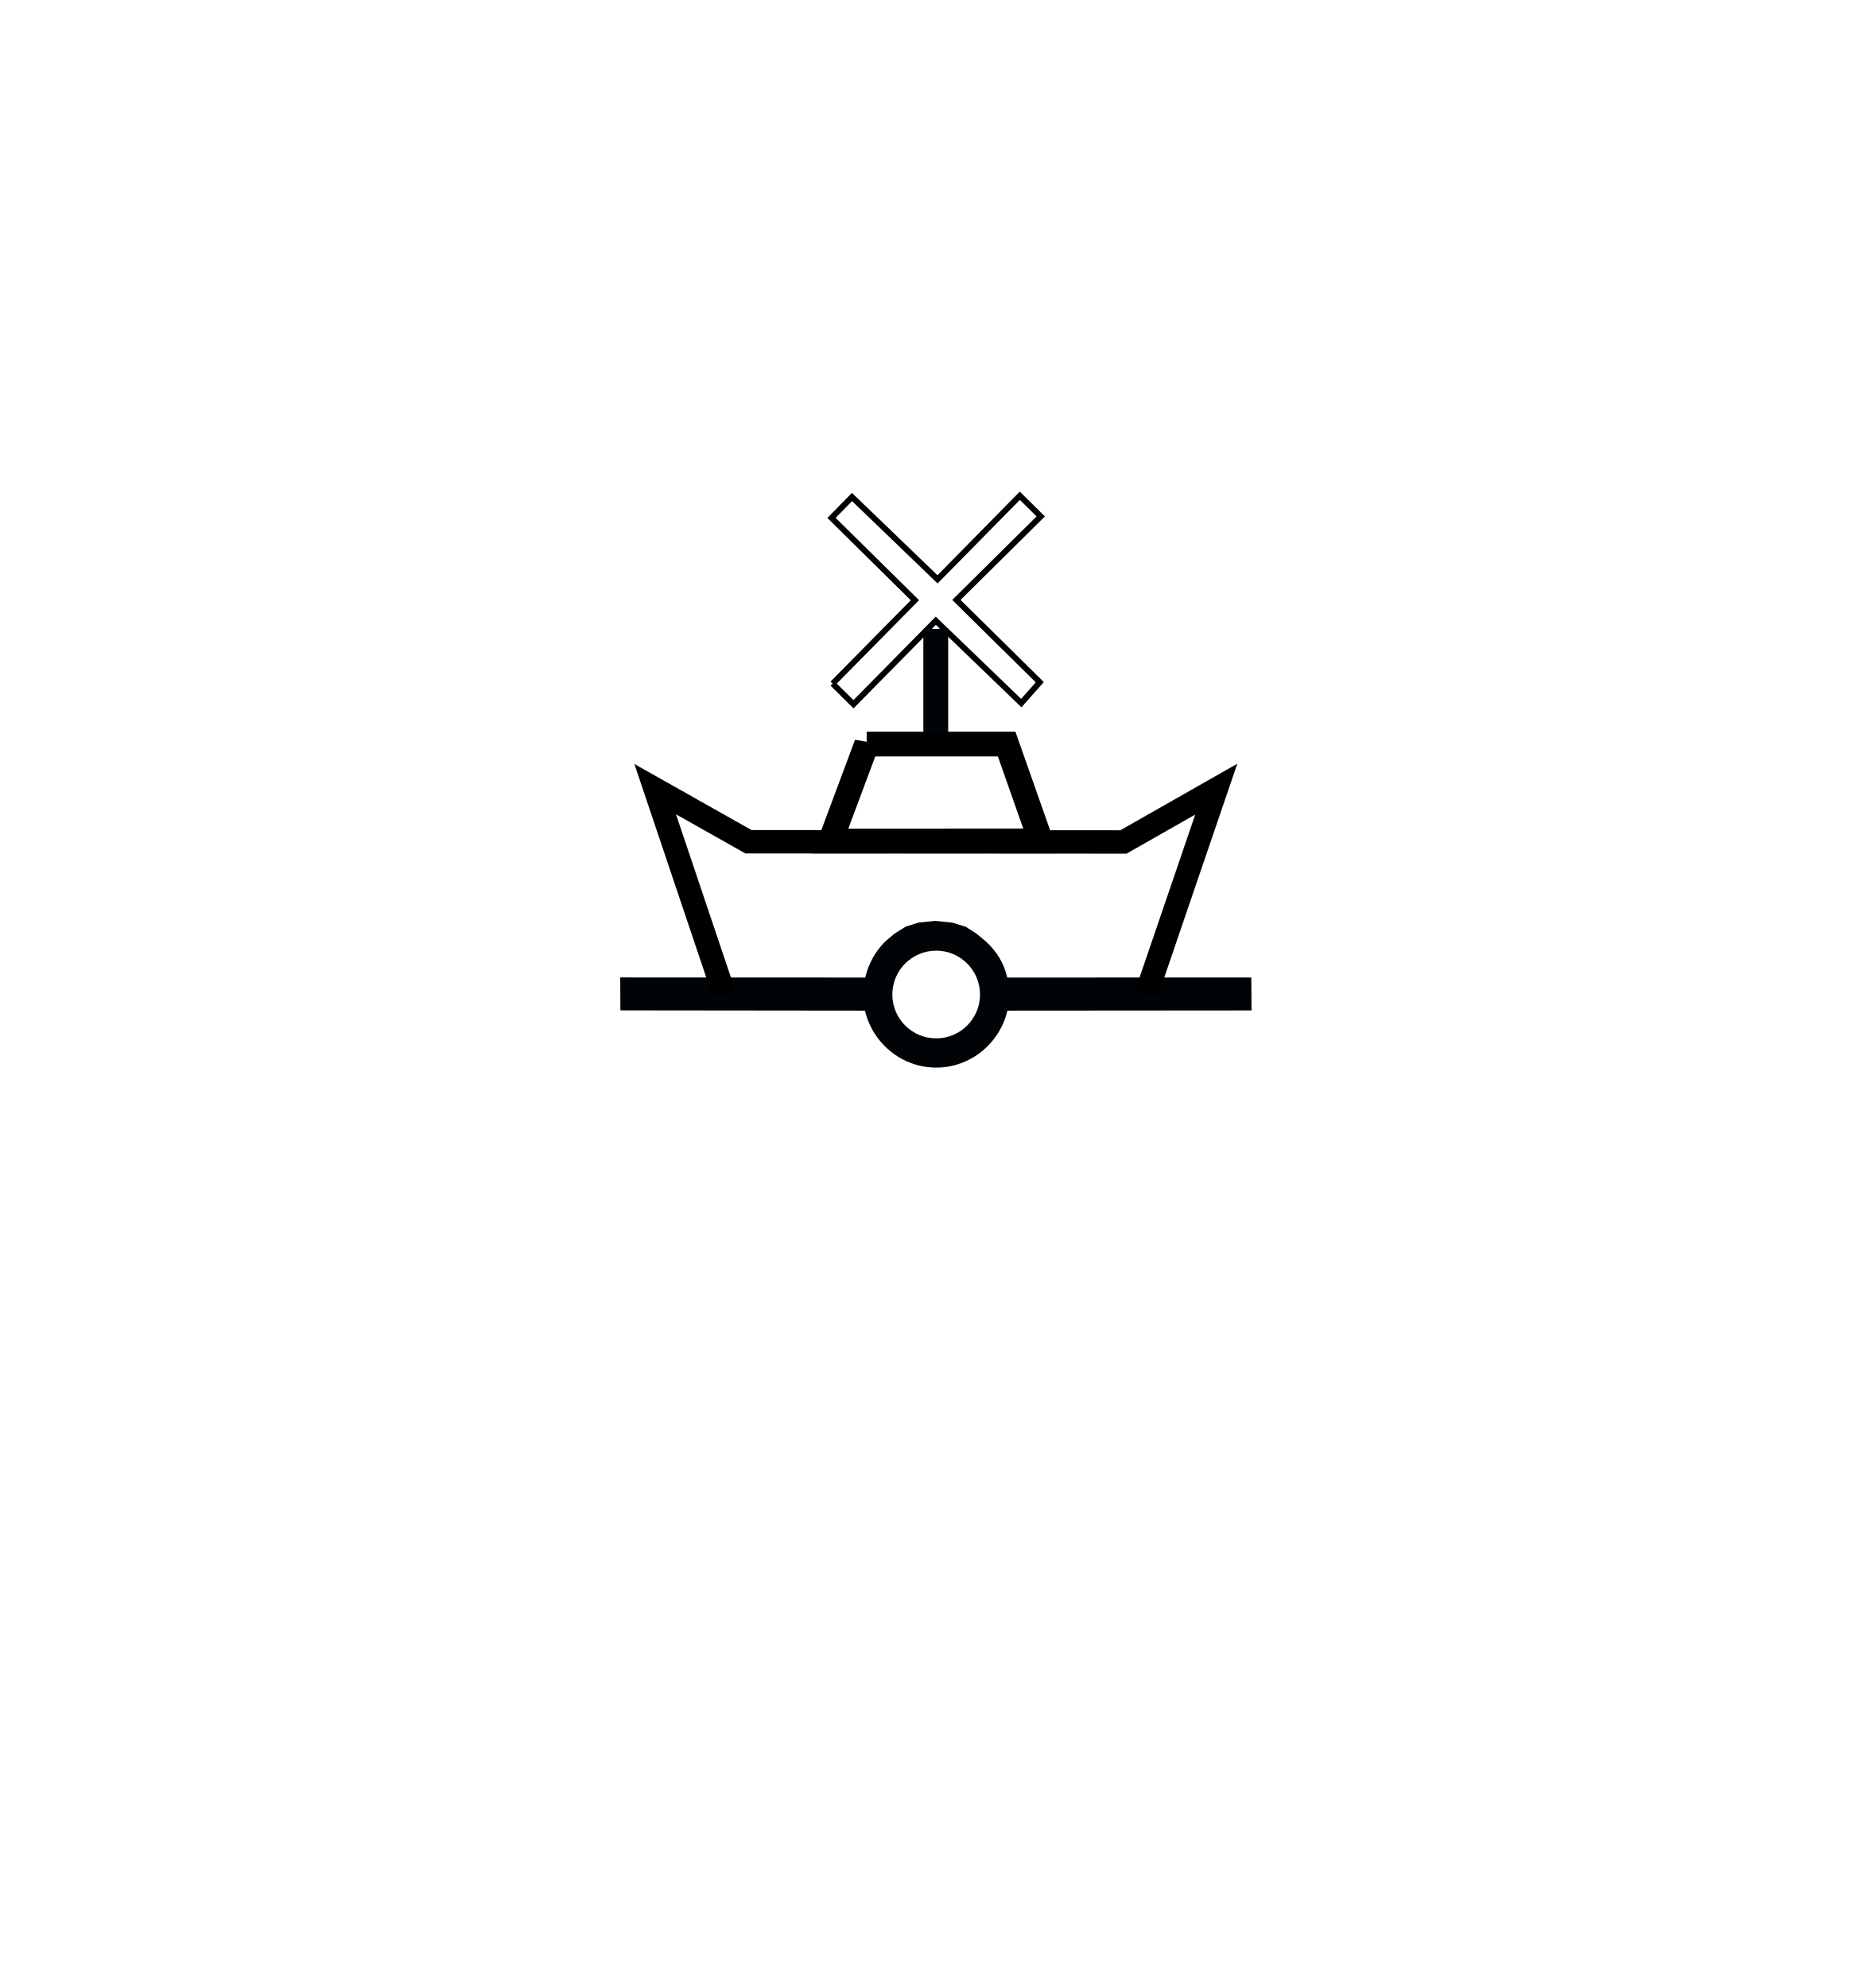
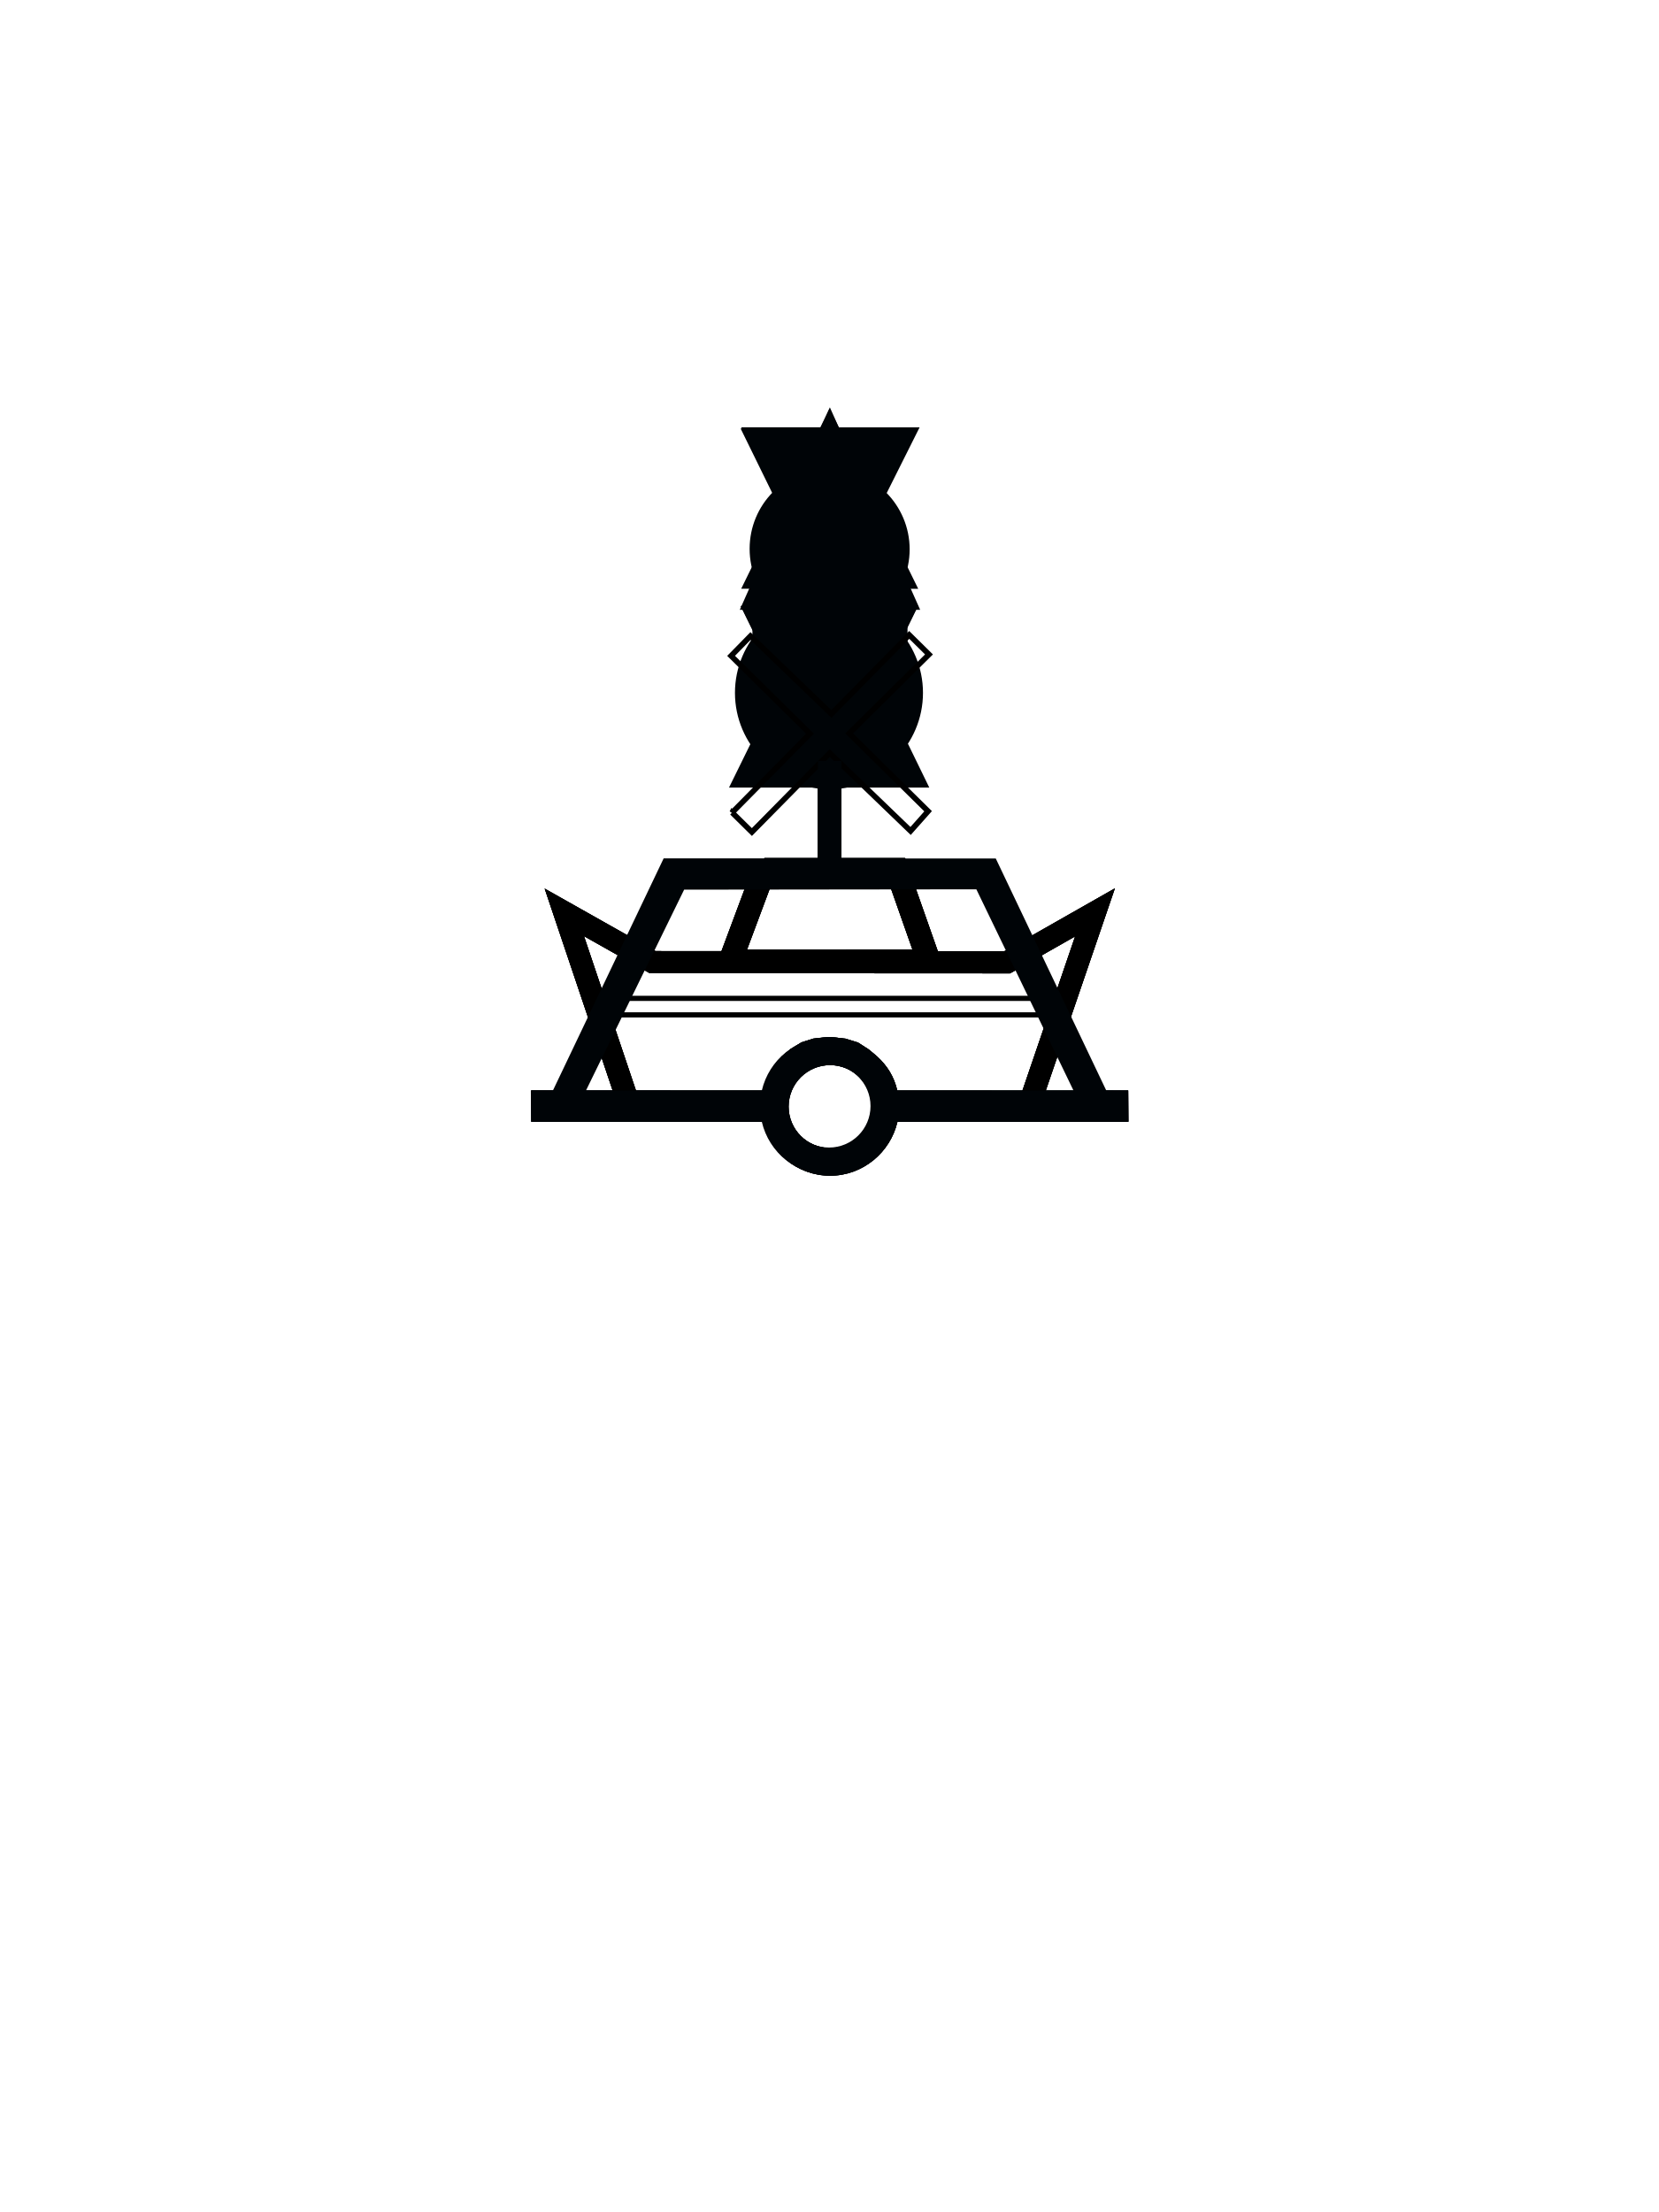
- <svg xmlns="http://www.w3.org/2000/svg" version="1.0" width="320" height="340" id="svg2" style="display:inline">
+ <svg xmlns="http://www.w3.org/2000/svg" version="1.0" width="300" height="400" id="svg2" style="display:inline">
  <defs id="defs4">
    </defs>
-   <g id="layer1" style="display:inline" transform="translate(0,20)">
-     <path style="fill:#000407;fill-opacity:1;fill-rule:evenodd;stroke:none;display:inline" d="m 151.465,140.964 c -1.705,1.649 -2.925,3.839 -3.478,6.224 l -41.906,-0.022 0.029,5.634 41.834,0.044 c 1.287,5.533 6.255,9.744 12.178,9.744 5.925,0 10.893,-4.208 12.178,-9.744 l 41.759,-0.031 -0.044,-5.634 -41.737,0.009 c -0.587,-2.529 -1.822,-4.511 -3.688,-6.197 l -1.524,-1.274 -1.882,-1.211 -2.302,-0.715 -2.91,-0.296 -2.864,0.285 -2.174,0.688 -1.911,1.185 -1.557,1.311 z m 8.656,1.624 c 4.14,0 7.5,3.36 7.5,7.5 0,4.14 -3.36,7.5 -7.5,7.5 -4.14,0 -7.5,-3.36 -7.5,-7.5 0,-4.14 3.36,-7.5 7.5,-7.5 z" id="path2520" />
-     <path style="fill:none;stroke:#000000;stroke-width:4.237;stroke-linecap:butt;stroke-linejoin:miter;stroke-miterlimit:4;stroke-opacity:1;stroke-dasharray:none" d="m 148.23,107.254 23.944,0 5.827,16.563 -35.959,0.021 6.188,-16.585 0,-4e-5 z" id="path2864" />
-     <path style="fill:none;stroke:#000000;stroke-width:4;stroke-linecap:butt;stroke-linejoin:miter;stroke-miterlimit:4;stroke-opacity:1;stroke-dasharray:none" d="m 123.848,169.973 -11.787,-35.008 15.957,8.998 64.123,0.036 15.884,-9.034 -11.963,35.008" id="path3652" transform="translate(0,-20)" />
+   <g id="layer1" style="display:inline" transform="translate(0,80)">
+     <path style="fill:#000407;fill-opacity:1;fill-rule:evenodd;stroke:none;display:inline" d="m 141.451,110.985 c -1.705,1.649 -2.925,3.839 -3.478,6.224 l -41.906,-0.022 0.029,5.634 41.834,0.044 c 1.287,5.533 6.255,9.744 12.178,9.744 5.925,0 10.893,-4.208 12.178,-9.744 l 41.759,-0.031 -0.044,-5.634 -41.737,0.009 c -0.587,-2.529 -1.822,-4.511 -3.688,-6.197 l -1.524,-1.274 -1.882,-1.211 -2.302,-0.715 -2.91,-0.296 -2.864,0.285 -2.174,0.688 -1.911,1.185 -1.557,1.311 z m 8.656,1.624 c 4.14,0 7.5,3.36 7.5,7.5 0,4.14 -3.36,7.5 -7.5,7.5 -4.14,0 -7.5,-3.36 -7.5,-7.5 0,-4.14 3.36,-7.5 7.5,-7.5 z" id="path2520" />
+     <path style="fill:none;stroke:#000000;stroke-width:4.237;stroke-linecap:butt;stroke-linejoin:miter;stroke-miterlimit:4;stroke-opacity:1;stroke-dasharray:none" d="m 138.217,77.275 23.944,0 5.827,16.563 -35.959,0.021 6.188,-16.585 0,-4e-5 z" id="path2864" />
+     <path style="fill:none;stroke:#000000;stroke-width:4;stroke-linecap:butt;stroke-linejoin:miter;stroke-miterlimit:4;stroke-opacity:1;stroke-dasharray:none" d="m 113.834,119.993 -11.787,-35.008 15.957,8.998 64.123,0.036 15.884,-9.034 -11.963,35.008" id="path3652" />
  </g>
-   <g transform="translate(0,20)" style="display:none" id="g3666">
-     <path id="path3668" d="m 151.465,140.964 c -1.705,1.649 -2.925,3.839 -3.478,6.224 l -41.906,-0.022 0.029,5.634 41.834,0.044 c 1.287,5.533 6.255,9.744 12.178,9.744 5.925,0 10.893,-4.208 12.178,-9.744 l 41.759,-0.031 -0.044,-5.634 -41.737,0.009 c -0.587,-2.529 -1.822,-4.511 -3.688,-6.197 l -1.524,-1.274 -1.882,-1.211 -2.302,-0.715 -2.91,-0.296 -2.864,0.285 -2.174,0.688 -1.911,1.185 -1.557,1.311 z m 8.656,1.624 c 4.14,0 7.5,3.36 7.5,7.5 0,4.14 -3.36,7.5 -7.5,7.5 -4.14,0 -7.5,-3.36 -7.5,-7.5 0,-4.14 3.36,-7.5 7.5,-7.5 z" style="fill:#000407;fill-opacity:1;fill-rule:evenodd;stroke:none;display:inline" />
-     <path id="path3670" d="m 148.23,107.254 23.944,0 5.827,16.563 -35.959,0.021 6.188,-16.585 0,-4e-5 z" style="fill:none;stroke:#000000;stroke-width:4.237;stroke-linecap:butt;stroke-linejoin:miter;stroke-miterlimit:4;stroke-opacity:1;stroke-dasharray:none" />
-     <path transform="translate(0,-20)" id="path3672" d="m 123.848,169.973 -11.787,-35.008 15.957,8.998 64.123,0.036 15.884,-9.034 -11.963,35.008" style="fill:none;stroke:#000000;stroke-width:4;stroke-linecap:butt;stroke-linejoin:miter;stroke-miterlimit:4;stroke-opacity:1;stroke-dasharray:none" />
-     <rect style="fill:#000000;fill-opacity:1;stroke:none" id="rect3674" width="81.603" height="0.933" x="119.419" y="133.035" />
+   <g transform="translate(0,80)" style="display:inline" id="g3666">
+     <path id="path3668" d="m 141.451,110.985 c -1.705,1.649 -2.925,3.839 -3.478,6.224 l -41.906,-0.022 0.029,5.634 41.834,0.044 c 1.287,5.533 6.255,9.744 12.178,9.744 5.925,0 10.893,-4.208 12.178,-9.744 l 41.759,-0.031 -0.044,-5.634 -41.737,0.009 c -0.587,-2.529 -1.822,-4.511 -3.688,-6.197 l -1.524,-1.274 -1.882,-1.211 -2.302,-0.715 -2.91,-0.296 -2.864,0.285 -2.174,0.688 -1.911,1.185 -1.557,1.311 z m 8.656,1.624 c 4.14,0 7.5,3.36 7.5,7.5 0,4.14 -3.36,7.5 -7.5,7.5 -4.14,0 -7.5,-3.36 -7.5,-7.5 0,-4.14 3.36,-7.5 7.5,-7.5 z" style="fill:#000407;fill-opacity:1;fill-rule:evenodd;stroke:none;display:inline" />
+     <path id="path3670" d="m 138.217,77.275 23.944,0 5.827,16.563 -35.959,0.021 6.188,-16.585 0,-4e-5 z" style="fill:none;stroke:#000000;stroke-width:4.237;stroke-linecap:butt;stroke-linejoin:miter;stroke-miterlimit:4;stroke-opacity:1;stroke-dasharray:none" />
+     <path id="path3672" d="m 113.834,119.993 -11.787,-35.008 15.957,8.998 64.123,0.036 15.884,-9.034 -11.963,35.008" style="fill:none;stroke:#000000;stroke-width:4;stroke-linecap:butt;stroke-linejoin:miter;stroke-miterlimit:4;stroke-opacity:1;stroke-dasharray:none" />
+     <rect style="fill:#000000;fill-opacity:1;stroke:none" id="rect3674" width="81.603" height="0.933" x="109.405" y="103.055" />
  </g>
-   <g transform="translate(0,20)" style="display:none" id="g3656">
-     <path id="path3658" d="m 151.465,140.964 c -1.705,1.649 -2.925,3.839 -3.478,6.224 l -41.906,-0.022 0.029,5.634 41.834,0.044 c 1.287,5.533 6.255,9.744 12.178,9.744 5.925,0 10.893,-4.208 12.178,-9.744 l 41.759,-0.031 -0.044,-5.634 -41.737,0.009 c -0.587,-2.529 -1.822,-4.511 -3.688,-6.197 l -1.524,-1.274 -1.882,-1.211 -2.302,-0.715 -2.91,-0.296 -2.864,0.285 -2.174,0.688 -1.911,1.185 -1.557,1.311 z m 8.656,1.624 c 4.14,0 7.5,3.36 7.5,7.5 0,4.14 -3.36,7.5 -7.5,7.5 -4.14,0 -7.5,-3.36 -7.5,-7.5 0,-4.14 3.36,-7.5 7.5,-7.5 z" style="fill:#000407;fill-opacity:1;fill-rule:evenodd;stroke:none;display:inline" />
-     <path id="path3660" d="m 148.23,107.254 23.944,0 5.827,16.563 -35.959,0.021 6.188,-16.585 0,-4e-5 z" style="fill:none;stroke:#000000;stroke-width:4.237;stroke-linecap:butt;stroke-linejoin:miter;stroke-miterlimit:4;stroke-opacity:1;stroke-dasharray:none" />
-     <path transform="translate(0,-20)" id="path3662" d="m 123.848,169.973 -11.787,-35.008 15.957,8.998 64.123,0.036 15.884,-9.034 -11.963,35.008" style="fill:none;stroke:#000000;stroke-width:4;stroke-linecap:butt;stroke-linejoin:miter;stroke-miterlimit:4;stroke-opacity:1;stroke-dasharray:none" />
-     <rect style="fill:#000000;fill-opacity:1;stroke:none" id="rect3664" width="84.837" height="0.933" x="117.802" y="130.049" />
+   <g transform="translate(0,80)" style="display:inline" id="g3656">
+     <path id="path3658" d="m 141.451,110.985 c -1.705,1.649 -2.925,3.839 -3.478,6.224 l -41.906,-0.022 0.029,5.634 41.834,0.044 c 1.287,5.533 6.255,9.744 12.178,9.744 5.925,0 10.893,-4.208 12.178,-9.744 l 41.759,-0.031 -0.044,-5.634 -41.737,0.009 c -0.587,-2.529 -1.822,-4.511 -3.688,-6.197 l -1.524,-1.274 -1.882,-1.211 -2.302,-0.715 -2.91,-0.296 -2.864,0.285 -2.174,0.688 -1.911,1.185 -1.557,1.311 z m 8.656,1.624 c 4.14,0 7.5,3.36 7.5,7.5 0,4.14 -3.36,7.5 -7.5,7.5 -4.14,0 -7.5,-3.36 -7.5,-7.5 0,-4.14 3.36,-7.5 7.5,-7.5 z" style="fill:#000407;fill-opacity:1;fill-rule:evenodd;stroke:none;display:inline" />
+     <path id="path3660" d="m 138.217,77.275 23.944,0 5.827,16.563 -35.959,0.021 6.188,-16.585 0,-4e-5 z" style="fill:none;stroke:#000000;stroke-width:4.237;stroke-linecap:butt;stroke-linejoin:miter;stroke-miterlimit:4;stroke-opacity:1;stroke-dasharray:none" />
+     <path id="path3662" d="m 113.834,119.993 -11.787,-35.008 15.957,8.998 64.123,0.036 15.884,-9.034 -11.963,35.008" style="fill:none;stroke:#000000;stroke-width:4;stroke-linecap:butt;stroke-linejoin:miter;stroke-miterlimit:4;stroke-opacity:1;stroke-dasharray:none" />
+     <rect style="fill:#000000;fill-opacity:1;stroke:none" id="rect3664" width="84.837" height="0.933" x="107.788" y="100.07" />
  </g>
-   <g id="layer2" style="display:none" transform="translate(0,20)">
-     <path style="fill:#000407;fill-opacity:1;fill-rule:evenodd;stroke:none" id="path2558" d="m 130.026,105.195 -20.043,42.015 -3.976,-0.031 0.051,5.671 41.716,-0.015 c 1.287,5.533 6.233,9.656 12.156,9.656 5.925,0 10.871,-4.121 12.156,-9.656 l 41.975,0 0,-5.656 -4.012,-0.031 -19.966,-41.922 -60.059,-0.031 z m 3.702,5.663 52.842,-0.062 17.575,36.402 -32.058,-0.018 c -1.285,-5.536 -6.231,-9.656 -12.156,-9.656 -5.923,1e-5 -10.869,4.123 -12.156,9.656 l -31.805,0.013 17.758,-36.334 z m 26.204,31.634 c 4.14,0 7.5,3.36 7.5,7.5 0,4.14 -3.36,7.5 -7.5,7.5 -4.14,0 -7.5,-3.36 -7.5,-7.5 0,-4.14 3.36,-7.5 7.5,-7.5 z" />
+   <g id="layer2" style="display:inline" transform="translate(0,80)">
+     <path style="fill:#000407;fill-opacity:1;fill-rule:evenodd;stroke:none" id="path2558" d="m 120.012,75.216 -20.043,42.015 -3.976,-0.031 0.051,5.671 41.716,-0.015 c 1.287,5.533 6.233,9.656 12.156,9.656 5.925,0 10.871,-4.121 12.156,-9.656 l 41.975,0 0,-5.656 -4.012,-0.031 -19.966,-41.922 -60.059,-0.031 z m 3.702,5.663 52.842,-0.062 17.575,36.402 -32.058,-0.018 c -1.285,-5.536 -6.231,-9.656 -12.156,-9.656 -5.923,1e-5 -10.869,4.123 -12.156,9.656 l -31.805,0.013 17.758,-36.334 z m 26.204,31.634 c 4.14,0 7.5,3.36 7.5,7.5 0,4.14 -3.36,7.5 -7.5,7.5 -4.14,0 -7.5,-3.36 -7.5,-7.5 0,-4.14 3.36,-7.5 7.5,-7.5 z" />
  </g>
-   <g id="layer4" style="display:none" transform="translate(0,20)">
-     <g id="g2992" transform="translate(-0.04412785,-10.06011)">
-       <path style="fill:#ffff00;fill-opacity:1;fill-rule:evenodd;stroke:none" id="path28209" d="m 131.601,181.312 -61.628,76.308 -4.53,5.578 -5.557,4.224 -6.899,2.109 -7.322,-0.11 -6.812,-2.296 -5.747,-4.337 -4.201,-6.087 -2.225,-7.051 0.157,-6.975 2.733,-6.09 4.595,-5.308 5.594,-4.868 1.174,-0.946 90.671,-44.15 z m 28.001,-25.261 c 2.197,-0.22 4.158,1.385 4.378,3.582 0.22,2.197 -1.385,4.158 -3.582,4.378 -2.197,0.22 -4.158,-1.385 -4.378,-3.582 -0.22,-2.197 1.385,-4.158 3.582,-4.378 z" />
-     </g>
-   </g>
-   <g id="layer5" style="display:none">
-     <path style="fill:#000407;fill-opacity:1;fill-rule:evenodd;stroke:none" id="path27763-2" d="m 160.069,79.771 -16.278,32.6 32.591,0.002 -16.313,-32.602 0,2.6e-5 z m -16.282,0.485 16.292,-36.618 16.331,36.616 -32.623,0.002 0,-3.7e-5 z" />
-     <g style="display:inline" transform="matrix(1,0,0,0.7493051,-0.01842005,60.61729)" id="g2864">
+   <g id="layer5" style="display:inline" transform="translate(0,60)">
+     <path style="fill:#000407;fill-opacity:1;fill-rule:evenodd;stroke:none" id="path27763-2" d="m 150.055,49.791 -16.278,32.6 32.591,0.002 -16.313,-32.602 0,2.6e-5 z m -16.282,0.485 16.292,-36.618 16.331,36.616 -32.623,0.002 0,-3.7e-5 z" />
+     <g style="display:inline" transform="matrix(1,0,0,0.7493051,-10.0322,30.63814)" id="g2864">
      <path d="m 197.875,108.625 0,17.719 4.25,0 0,-17.719 -4.25,0 z" id="path2866" style="fill:#000407;fill-opacity:1;fill-rule:evenodd;stroke:none" transform="translate(-40,-40)" />
    </g>
  </g>
-   <g id="layer6" style="display:none">
-     <path style="fill:#000407;fill-opacity:1;fill-rule:evenodd;stroke:none" id="path27763-3" d="m 144.04,47.248 15.947,32.593 16.318,-32.58 -32.265,-0.013 z m 15.951,32.15 -16.278,32.6 32.591,0.002 -16.313,-32.602 0,2.6e-5 z" />
-     <g style="display:inline" transform="matrix(1,0,0,0.7493051,-0.01842005,60.61729)" id="g2872">
+   <g id="layer6" style="display:inline" transform="translate(0,60)">
+     <path style="fill:#000407;fill-opacity:1;fill-rule:evenodd;stroke:none" id="path27763-3" d="M 134.026,17.269 149.974,49.862 166.291,17.282 134.026,17.269 z m 15.951,32.15 -16.278,32.6 32.591,0.002 -16.313,-32.602 0,2.6e-5 z" />
+     <g style="display:inline" transform="matrix(1,0,0,0.7493051,-10.0322,30.63814)" id="g2872">
      <path d="m 197.875,108.625 0,17.719 4.25,0 0,-17.719 -4.25,0 z" id="path2874" style="fill:#000407;fill-opacity:1;fill-rule:evenodd;stroke:none" transform="translate(-40,-40)" />
    </g>
  </g>
-   <g id="layer7" style="display:none">
-     <path style="fill:#000407;fill-opacity:1;fill-rule:evenodd;stroke:none" id="path27763-0" d="m 159.904,112.183 -15.955,-32.597 32.007,0.003 -16.051,32.594 z m -0.004,-32.17 -15.965,-32.553 32.031,0.014 -16.067,32.54 z" />
-     <g style="display:inline" transform="matrix(1,0,0,0.7493051,-0.01842005,60.61729)" id="g2880">
+   <g id="layer7" style="display:inline" transform="translate(0,60)">
+     <path style="fill:#000407;fill-opacity:1;fill-rule:evenodd;stroke:none" id="path27763-0" d="m 149.89,82.204 -15.955,-32.597 32.007,0.003 -16.051,32.594 z m -0.004,-32.17 -15.965,-32.553 32.031,0.014 -16.067,32.54 z" />
+     <g style="display:inline" transform="matrix(1,0,0,0.7493051,-10.0322,30.63814)" id="g2880">
      <path d="m 197.875,108.625 0,17.719 4.25,0 0,-17.719 -4.25,0 z" id="path2882" style="fill:#000407;fill-opacity:1;fill-rule:evenodd;stroke:none" transform="translate(-40,-40)" />
    </g>
-     <g style="display:inline" transform="matrix(1,0,0,0.7493051,-0.01842005,60.61729)" id="g2888">
+     <g style="display:inline" transform="matrix(1,0,0,0.7493051,-10.0322,30.63814)" id="g2888">
      <path d="m 197.875,108.625 0,17.719 4.25,0 0,-17.719 -4.25,0 z" id="path2890" style="fill:#000407;fill-opacity:1;fill-rule:evenodd;stroke:none" transform="translate(-40,-40)" />
    </g>
  </g>
-   <g id="layer8" style="display:none">
-     <path style="fill:#000407;fill-opacity:1;fill-rule:evenodd;stroke:none" id="path27763-9" d="m 160.083,112.134 -16.111,-32.597 32.069,0.003 -15.958,32.594 z m -16.037,-35.692 15.977,-32.59 16.031,32.597 -32.008,-0.007 0,3.5e-5 z" />
-     <g style="display:inline" id="g2928" transform="matrix(1,0,0,0.7493051,-0.01842005,60.61729)">
+   <g id="layer8" style="display:inline" transform="translate(0,60)">
+     <path style="fill:#000407;fill-opacity:1;fill-rule:evenodd;stroke:none" id="path27763-9" d="m 150.069,82.155 -16.111,-32.597 32.069,0.003 -15.958,32.594 z m -16.037,-35.692 15.977,-32.59 16.031,32.597 -32.008,-0.007 0,3.5e-5 z" />
+     <g style="display:inline" id="g2928" transform="matrix(1,0,0,0.7493051,-10.0322,30.63814)">
      <path transform="translate(-40,-40)" style="fill:#000407;fill-opacity:1;fill-rule:evenodd;stroke:none" id="path2930" d="m 197.875,108.625 0,17.719 4.25,0 0,-17.719 -4.25,0 z" />
    </g>
  </g>
-   <g id="layer9" style="display:none">
-     <path style="fill:#000407;fill-opacity:1;fill-rule:evenodd;stroke:none" id="path4179" d="m 160.009,75.437 -18.169,36.964 36.219,-0.004 -18.006,-36.96 -0.044,4.5e-4 z m -0.025,10.443 11.117,21.535 -22.19,-0.069 11.073,-21.466 z" />
-     <g style="display:inline" id="g2894" transform="matrix(1,0,0,0.7493051,-0.01842005,60.61729)">
+   <g id="layer9" style="display:inline" transform="translate(0,60)">
+     <path style="fill:#000407;fill-opacity:1;fill-rule:evenodd;stroke:none" id="path4179" d="m 149.995,45.458 -18.169,36.964 36.219,-0.004 -18.006,-36.96 -0.044,4.5e-4 z m -0.025,10.443 11.117,21.535 -22.19,-0.069 11.073,-21.466 z" />
+     <g style="display:inline" id="g2894" transform="matrix(1,0,0,0.7493051,-10.0322,30.63814)">
      <path transform="translate(-40,-40)" style="fill:#000407;fill-opacity:1;fill-rule:evenodd;stroke:none" id="path2896" d="m 197.875,108.625 0,17.719 4.25,0 0,-17.719 -4.25,0 z" />
    </g>
  </g>
-   <g id="layer10" style="display:none">
-     <path style="fill:#000407;fill-opacity:1;fill-rule:evenodd;stroke:none" id="path2520-0" d="m 146.152,77.245 -0.375,35.063 28.344,0 0,-35.063 -27.969,0 z m 4.938,4.594 18.042,-0.044 0.065,25.5 -18.282,0.044 0.176,-25.5 z" />
-     <g style="display:inline" transform="matrix(1,0,0,0.7493051,-0.01842005,60.61729)" id="g2900">
+   <g id="layer10" style="display:inline" transform="translate(0,60)">
+     <path style="fill:#000407;fill-opacity:1;fill-rule:evenodd;stroke:none" id="path2520-0" d="m 136.138,47.266 -0.375,35.063 28.344,0 0,-35.063 -27.969,0 z m 4.938,4.594 18.042,-0.044 0.065,25.5 -18.282,0.044 0.176,-25.5 z" />
+     <g style="display:inline" transform="matrix(1,0,0,0.7493051,-10.0322,30.63814)" id="g2900">
      <path d="m 197.875,108.625 0,17.719 4.25,0 0,-17.719 -4.25,0 z" id="path2902" style="fill:#000407;fill-opacity:1;fill-rule:evenodd;stroke:none" transform="translate(-40,-40)" />
    </g>
  </g>
-   <g id="layer11" style="display:none">
-     <g id="g3206" transform="translate(-2.558877,101.6308)">
+   <g id="layer11" style="display:inline" transform="translate(0,60)">
+     <g id="g3206" transform="translate(-12.57266,71.65167)">
      <path style="fill:#000407;fill-opacity:1;fill-rule:evenodd;stroke:none" id="path13269" d="m 162.477,-23.367 c -9.357,0 -17,7.643 -17,17 0,9.357 7.643,17 17,17 9.357,0 17,-7.643 17,-17 0,-9.357 -7.643,-17 -17,-17 z m 0,5 c 6.651,0 12,5.349 12,12 0,6.651 -5.349,12 -12,12 -6.651,0 -12,-5.349 -12,-12 0,-6.651 5.349,-12 12,-12 z" />
    </g>
-     <g style="display:inline" id="g2906" transform="matrix(1,0,0,0.7493051,-0.01842005,60.61729)">
+     <g style="display:inline" id="g2906" transform="matrix(1,0,0,0.7493051,-10.0322,30.63814)">
      <path transform="translate(-40,-40)" style="fill:#000407;fill-opacity:1;fill-rule:evenodd;stroke:none" id="path2908" d="m 197.875,108.625 0,17.719 4.25,0 0,-17.719 -4.25,0 z" />
    </g>
  </g>
-   <g id="layer12" style="display:none">
-     <path style="fill:#000407;fill-opacity:1;fill-rule:evenodd;stroke:none" id="path27763" d="m 174.507,69.306 c 0,8.004 -6.48,14.456 -14.484,14.456 -8.004,0 -14.454,-6.527 -14.454,-14.531 0,-8.004 6.392,-14.5 14.396,-14.5 8.004,0 14.542,6.571 14.542,14.575 z m 0.018,28.925 c 0,8.004 -6.496,14.5 -14.5,14.5 -8.004,0 -14.5,-6.496 -14.5,-14.5 0,-8.004 6.496,-14.5 14.5,-14.5 8.004,0 14.5,6.496 14.5,14.5 z" />
-     <g style="display:inline" transform="matrix(1,0,0,0.7493051,-0.01842005,60.61729)" id="g2912">
+   <g id="layer12" style="display:inline" transform="translate(0,60)">
+     <path style="fill:#000407;fill-opacity:1;fill-rule:evenodd;stroke:none" id="path27763" d="m 164.493,39.327 c 0,8.004 -6.48,14.456 -14.484,14.456 -8.004,0 -14.454,-6.527 -14.454,-14.531 0,-8.004 6.392,-14.5 14.396,-14.5 8.004,0 14.542,6.571 14.542,14.575 z m 0.018,28.925 c 0,8.004 -6.496,14.5 -14.5,14.5 -8.004,0 -14.5,-6.496 -14.5,-14.5 0,-8.004 6.496,-14.5 14.5,-14.5 8.004,0 14.5,6.496 14.5,14.5 z" />
+     <g style="display:inline" transform="matrix(1,0,0,0.7493051,-10.0322,30.63814)" id="g2912">
      <path d="m 197.875,108.625 0,17.719 4.25,0 0,-17.719 -4.25,0 z" id="path2914" style="fill:#000407;fill-opacity:1;fill-rule:evenodd;stroke:none" transform="translate(-40,-40)" />
    </g>
  </g>
-   <g id="layer3">
-     <g transform="translate(0.09985677,48.95748)" style="display:inline" id="layer1-9">
+   <g id="layer3" transform="translate(0,60)">
+     <g transform="translate(-9.913926,18.97833)" style="display:inline" id="layer1-9">
      <g transform="matrix(0.9999756,-0.00698126,0.00698126,0.9999756,33.06916,29.71557)" id="layer11-3" style="fill:none;display:inline">
        <g style="fill:none" id="g3002" transform="translate(0.07504381,0.00169189)">
          <g transform="translate(0,-20)" style="fill:none;display:inline" id="layer8-0" />
          <g style="fill:none;display:none" transform="translate(0,20)" id="layer9-2">
            <g transform="translate(-0.03261583,-10.01229)" id="g3395" style="fill:none;display:inline">
              <g id="layer3-2" style="fill:none;display:inline" transform="translate(0,40)" />
              <g id="layer1-7" style="fill:none;display:none" transform="translate(0,40)">
                <g style="fill:none" id="g2870-3" transform="translate(0.05305884,-19.89753)">
                  <path transform="translate(-40,-40)" style="fill:none;stroke:none" id="path27763-3-7" d="m 237.075,81.894 -5.594,16.719 4.031,1.312 5.594,-16.688 -4.031,-1.344 z m -14.481,-8.4 0,0 z m 9.125,-2.487 0,0 z" />
                </g>
              </g>
              <g id="layer2-9" style="fill:none;display:none" transform="translate(0,40)">
                <g style="fill:none" id="g2916-0" transform="translate(-1.12511,-16.4856)">
                  <path transform="translate(-40,-40)" style="fill:none;stroke:none" id="path27763-0-2" d="m 258.131,85.069 -6.2,-40.575 -29.338,29 35.538,11.575 z m -6.2,-6.838 -20.212,-7.225 16.65,-16.75 3.562,23.975 z" />
                </g>
              </g>
              <g id="layer4-3" style="fill:none;display:none" transform="translate(0,40)">
                <g style="fill:none" id="g2972-9" transform="translate(-1.00063,-16.73868)">
                  <path transform="translate(-40,-40)" style="fill:none;stroke:none" id="path27763-8-9" d="m 194.481,164.581 0,0 z m 6.031,4.219 0,0 z m 63.775,-118.887 -26.425,-8.787 -11.575,33.787 26.425,8.637 11.575,-33.637 z m -6.062,3.612 -8.012,23.975 -17.087,-6.2 8.012,-23.975 17.087,6.2 z" />
                </g>
              </g>
              <g id="layer7-7" style="fill:none;display:inline" transform="translate(0,40)">
                <g style="fill:none" id="g3019-0" transform="translate(0.01692762,-20.00346)">
                  <path style="fill:none;stroke:none" id="path28209-3" d="m 131.601,181.312 -61.628,76.308 -4.53,5.578 -5.557,4.224 -6.899,2.109 -7.322,-0.11 -6.812,-2.296 -5.747,-4.337 -4.201,-6.087 -2.225,-7.051 0.157,-6.975 2.733,-6.09 4.595,-5.308 5.594,-4.868 1.174,-0.946 90.671,-44.15 z m 28.001,-25.261 c 2.197,-0.22 4.158,1.385 4.378,3.582 0.22,2.197 -1.385,4.158 -3.582,4.378 -2.197,0.22 -4.158,-1.385 -4.378,-3.582 -0.22,-2.197 1.385,-4.158 3.582,-4.378 z" />
                </g>
              </g>
              <g id="layer5-9" style="fill:none;display:none" transform="translate(0,40)">
                <g style="fill:none" id="g3094-8" transform="translate(-1.272614,-15.88629)">
                  <path style="fill:none;stroke:none" id="path13269-3-6" d="m 206,5.688 c -9.357,0 -17,7.643 -17,17 0,9.357 7.643,17 17,17 9.357,0 17,-7.643 17,-17 0,-9.357 -7.643,-17 -17,-17 z m 0,5 c 6.651,0 12,5.349 12,12 0,6.651 -5.349,12 -12,12 -6.651,0 -12,-5.349 -12,-12 0,-6.651 5.349,-12 12,-12 z" />
                </g>
              </g>
              <g id="layer6-5" style="fill:none;display:none" transform="translate(0,40)">
                <path style="fill:none;stroke:none" id="path27763-02-7" d="m 217.839,9.161 c 0,8.004 -6.496,14.5 -14.5,14.5 -8.004,0 -14.5,-6.496 -14.5,-14.5 0,-8.004 6.496,-14.5 14.5,-14.5 8.004,0 14.5,6.496 14.5,14.5 z" />
                <path style="fill:none;stroke:none" id="path27763-9-6" d="m 227.316,-17.936 c 0,8.004 -6.496,14.5 -14.5,14.5 -8.004,0 -14.5,-6.496 -14.5,-14.5 0,-8.004 6.496,-14.5 14.5,-14.5 8.004,0 14.5,6.496 14.5,14.5 z" />
              </g>
              <g style="fill:none;display:none" id="g3674-2" transform="translate(0,40)">
                <path style="fill:none;stroke:none;display:inline" id="path3676-7" d="m 191.54,38.594 -6.531,-2.094 -30.469,68.063 -29.781,32.594 -7.781,0 -0.125,5.656 31.062,0 c 1.287,5.533 6.233,9.656 12.156,9.656 5.925,0 10.871,-4.121 12.156,-9.656 l 24.125,0 0,-5.656 -7.781,0 -2.469,-22.344 16.625,-72.625 -7.156,-2.281 -4.031,-1.312 z m -2.281,6.406 4.969,1.781 -15.219,68.031 2.469,22.344 -9.25,0 c -1.283,-5.54 -6.229,-9.688 -12.156,-9.688 -5.926,0 -10.872,4.151 -12.156,9.688 l -13.594,0 26.25,-28.375 28.688,-63.781 z m -21.7,94.981 c 0,4.14 -3.36,7.5 -7.5,7.5 -4.14,0 -7.5,-3.36 -7.5,-7.5 0,-4.14 3.36,-7.5 7.5,-7.5 4.14,0 7.5,3.36 7.5,7.5 z" />
                <path style="fill:none;stroke:none" d="m 191.657,45.835 -27.913,82.17 0.606,0.256 27.76,-82.265 -0.453,-0.16 z" id="path3678-0" />
              </g>
              <g style="fill:none;display:none" id="g3660-3" transform="translate(0,40)">
                <path style="fill:none;stroke:none;display:inline" id="path3662-9" d="m 191.54,38.594 -6.531,-2.094 -30.469,68.063 -29.781,32.594 -7.781,0 -0.125,5.656 31.062,0 c 1.287,5.533 6.233,9.656 12.156,9.656 5.925,0 10.871,-4.121 12.156,-9.656 l 24.125,0 0,-5.656 -7.781,0 -2.469,-22.344 16.625,-72.625 -7.156,-2.281 -4.031,-1.312 z m -2.281,6.406 4.969,1.781 -15.219,68.031 2.469,22.344 -9.25,0 c -1.283,-5.54 -6.229,-9.688 -12.156,-9.688 -5.926,0 -10.872,4.151 -12.156,9.688 l -13.594,0 26.25,-28.375 28.688,-63.781 z m -21.7,94.981 c 0,4.14 -3.36,7.5 -7.5,7.5 -4.14,0 -7.5,-3.36 -7.5,-7.5 0,-4.14 3.36,-7.5 7.5,-7.5 4.14,0 7.5,3.36 7.5,7.5 z" />
                <path style="fill:none;stroke:none" d="m 160.652,108.6 18.41,6.22 0.124,-0.529 -18.348,-6.251 -0.187,0.56 z" id="path3664-9" />
                <path style="fill:none;stroke:none" d="m 175.268,76.008 11.6,3.887 c -0.141,0.299 -0.162,0.366 -0.155,0.591 l -11.693,-3.918 0.249,-0.56 z" id="path3666-9" />
              </g>
              <g style="fill:none;display:none" id="g2880-1" transform="translate(0,40)">
                <path style="fill:none;stroke:none;display:inline" id="path2882-7" d="m 191.54,38.594 -6.531,-2.094 -30.469,68.063 -29.781,32.594 -7.781,0 -0.125,5.656 31.062,0 c 1.287,5.533 6.233,9.656 12.156,9.656 5.925,0 10.871,-4.121 12.156,-9.656 l 24.125,0 0,-5.656 -7.781,0 -2.469,-22.344 16.625,-72.625 -7.156,-2.281 -4.031,-1.312 z m -2.281,6.406 4.969,1.781 -15.219,68.031 2.469,22.344 -9.25,0 c -1.283,-5.54 -6.229,-9.688 -12.156,-9.688 -5.926,0 -10.872,4.151 -12.156,9.688 l -13.594,0 26.25,-28.375 28.688,-63.781 z m -21.7,94.981 c 0,4.14 -3.36,7.5 -7.5,7.5 -4.14,0 -7.5,-3.36 -7.5,-7.5 0,-4.14 3.36,-7.5 7.5,-7.5 4.14,0 7.5,3.36 7.5,7.5 z" />
                <path style="fill:none;stroke:none" d="m 168.849,90.31 14.508,5.089 -0.059,0.542 -14.697,-5.12 0.248,-0.511 z" id="path3658-2" />
              </g>
            </g>
          </g>
        </g>
        <g style="fill:none;display:inline" id="g2870" transform="translate(0.05305884,30.11182)" />
        <path style="fill:none;stroke:#000000;stroke-opacity:1;display:inline" id="path27763-3-0" d="m 108.97,39.007 14.175,-14.167 -14.167,-14.175 3.53,-3.554 14.527,14.186 14.179,-14.195 3.55,3.557 -14.526,14.18 14.167,14.175 -3.19,3.545 -14.527,-14.186 -14.171,14.179 -3.546,-3.546 z" />
      </g>
      <g style="display:inline" transform="translate(-0.04730863,-10.02019)" id="g4450">
        <path d="m 197.875,108.625 0,17.719 4.25,0 0,-17.719 -4.25,0 z" id="path4452" style="fill:#000407;fill-opacity:1;fill-rule:evenodd;stroke:none" transform="translate(-40,-40)" />
      </g>
      <path transform="translate(0,-20)" id="path4456" d="m 159.58,78.201 0.362,-0.397 0.334,0.317 c 0.184,0.174 0.373,0.353 0.421,0.397 0.084,0.077 0.062,0.08 -0.696,0.08 l -0.783,0 0.362,-0.397 z" style="fill:none;stroke:none;display:inline" />
      <path transform="translate(0,-20)" id="path4458" d="m 157.862,88.457 c 0,-4.326 -0.013,-8.31 -0.029,-8.853 l -0.029,-0.988 2.146,5.45e-4 2.146,5.44e-4 -0.029,0.881 c -0.016,0.485 -0.029,4.468 -0.029,8.853 l -1.2e-4,7.971 -2.089,0 -2.089,0 0,-7.865 z" style="fill:none;stroke:none;display:inline" />
      <path transform="translate(0,-20)" id="path5461" d="m 144.475,89.327 -1.358,-1.363 6.956,-7.048 c 3.826,-3.876 6.972,-7.113 6.991,-7.193 0.019,-0.08 -1.045,-1.207 -2.364,-2.505 -1.319,-1.298 -4.497,-4.442 -7.063,-6.987 l -4.665,-4.627 1.336,-1.374 1.336,-1.374 7.305,7.04 7.305,7.04 7.054,-7.136 7.054,-7.136 1.347,1.346 1.347,1.346 -7.198,7.146 -7.198,7.146 5.894,5.813 c 3.242,3.197 6.464,6.367 7.161,7.044 l 1.267,1.23 -1.068,1.195 c -0.588,0.657 -1.137,1.27 -1.221,1.361 -0.125,0.135 -1.5,-1.133 -7.392,-6.811 -3.981,-3.837 -7.279,-6.976 -7.328,-6.976 -0.082,0 -3.619,3.54 -11.156,11.167 l -2.983,3.019 -1.358,-1.363 z" style="fill:none;stroke:none;display:inline" />
    </g>
  </g>
</svg>
